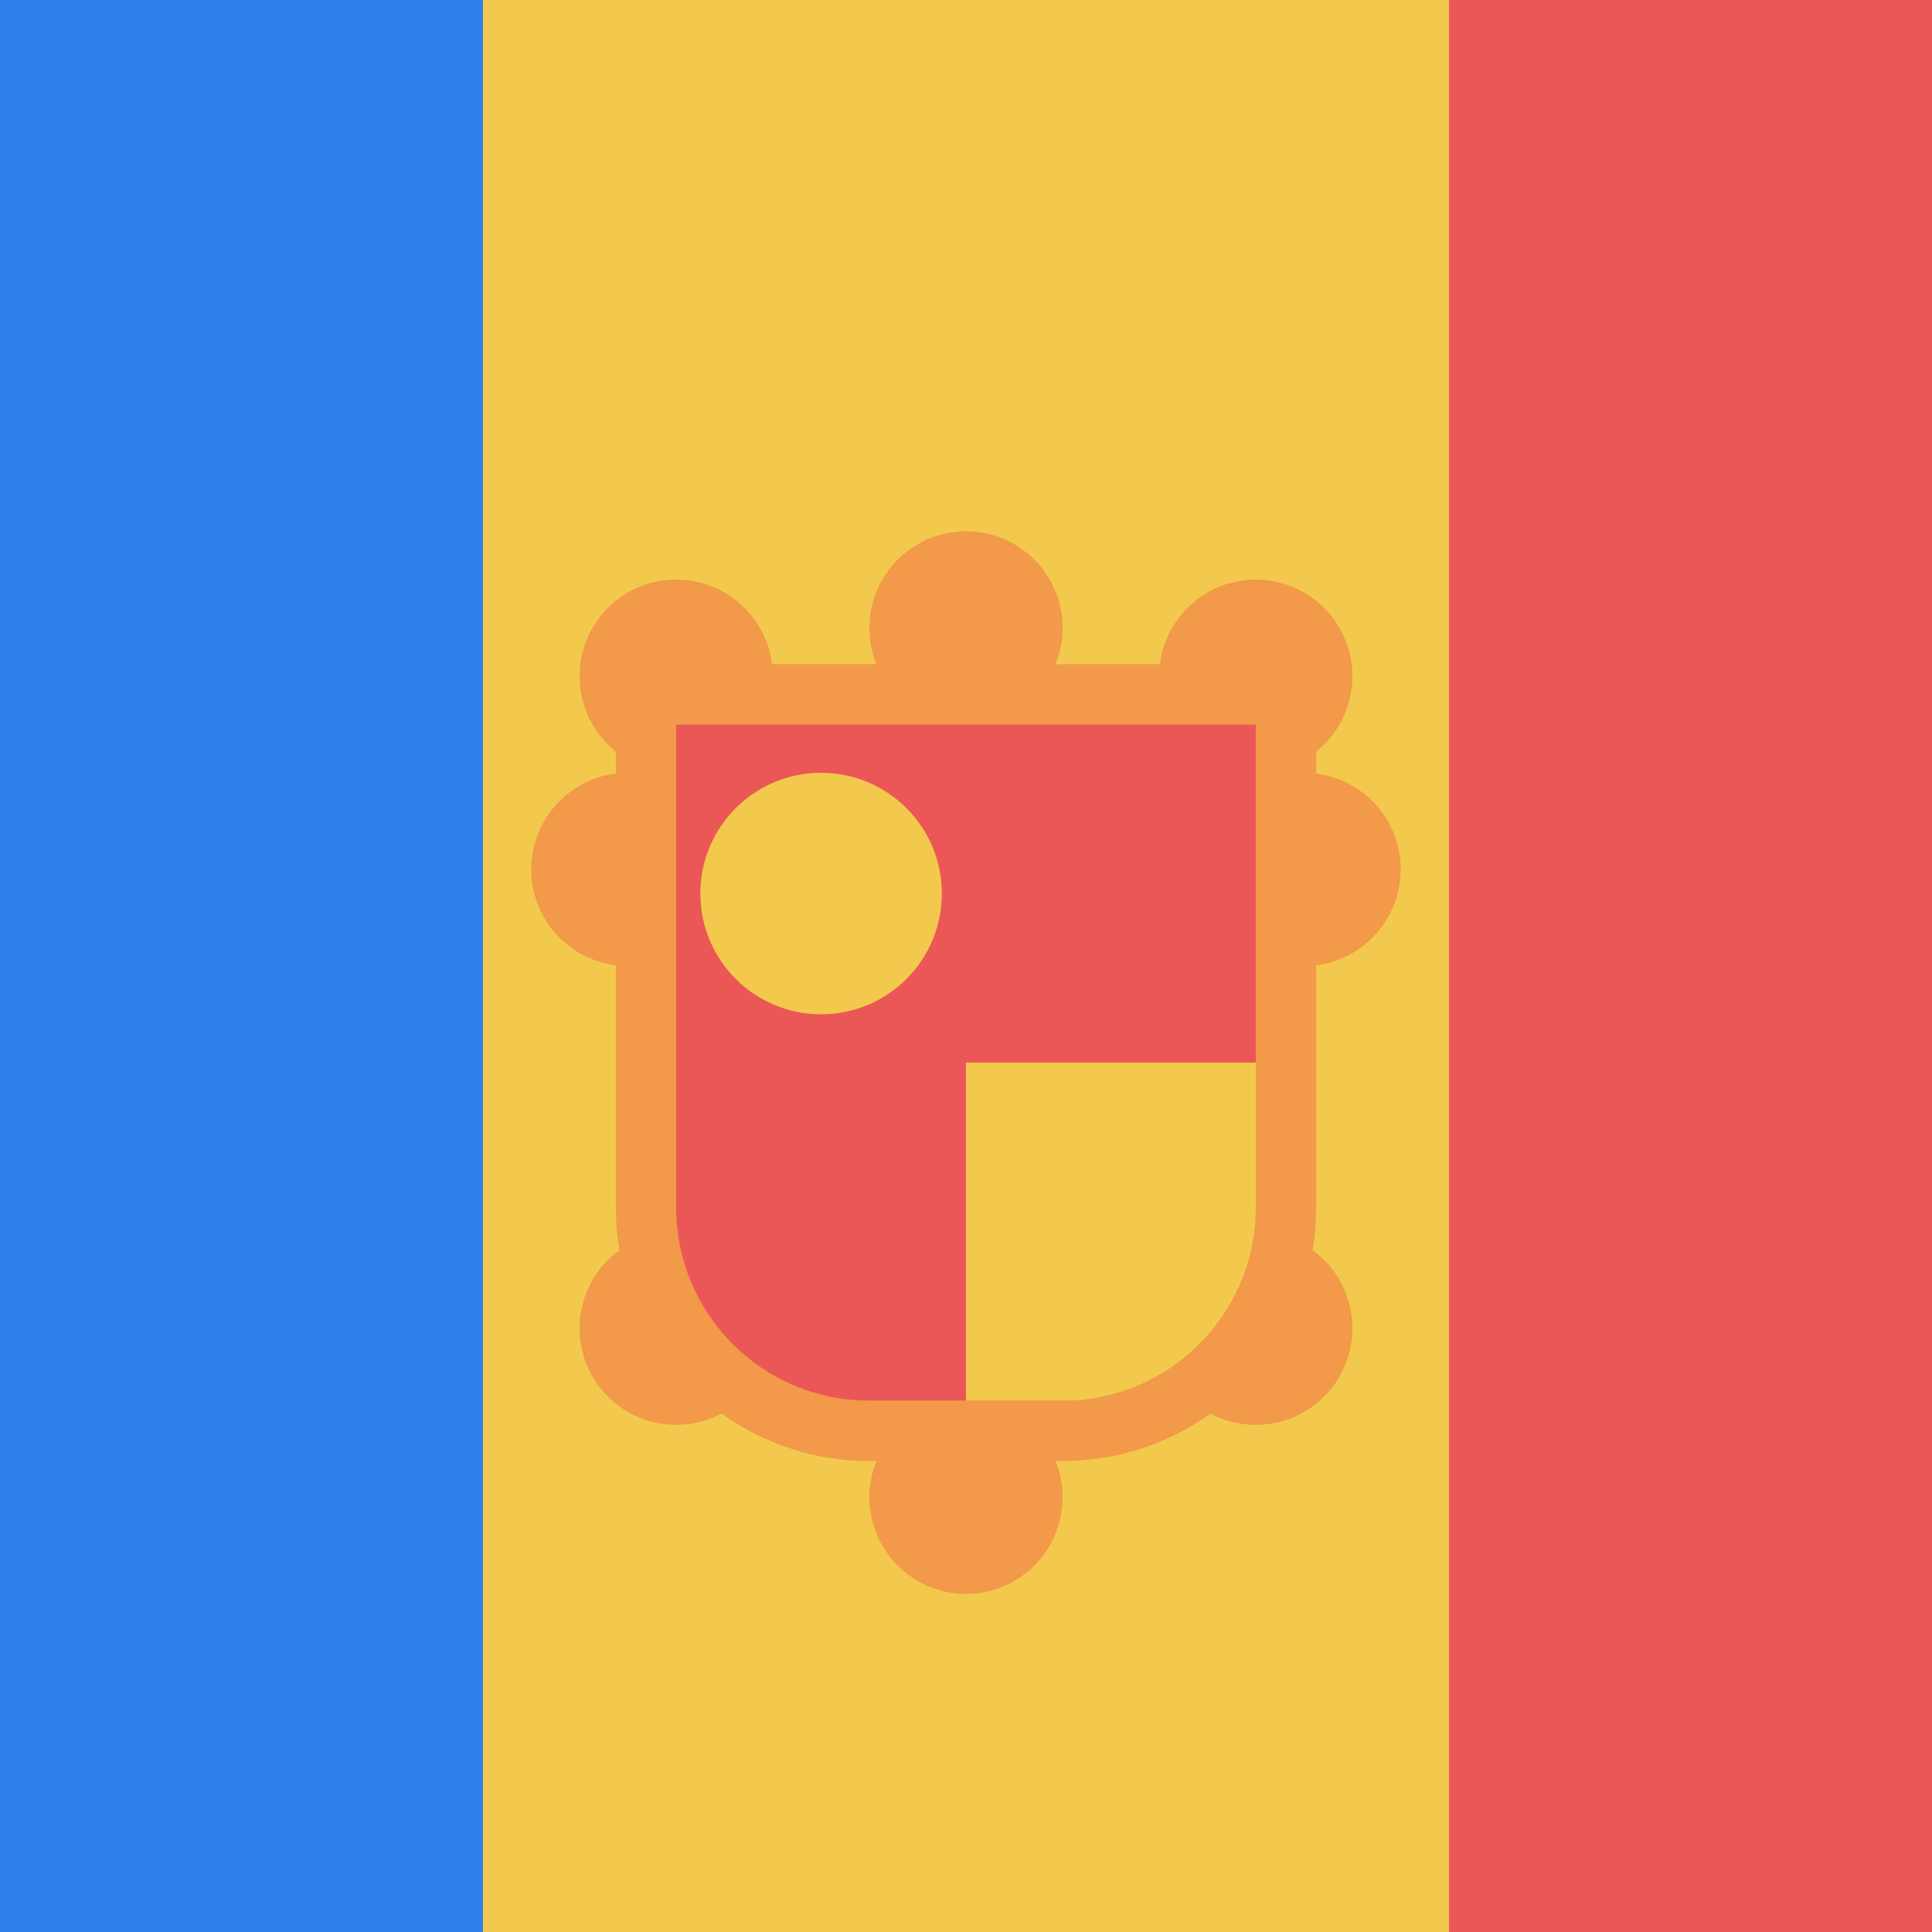
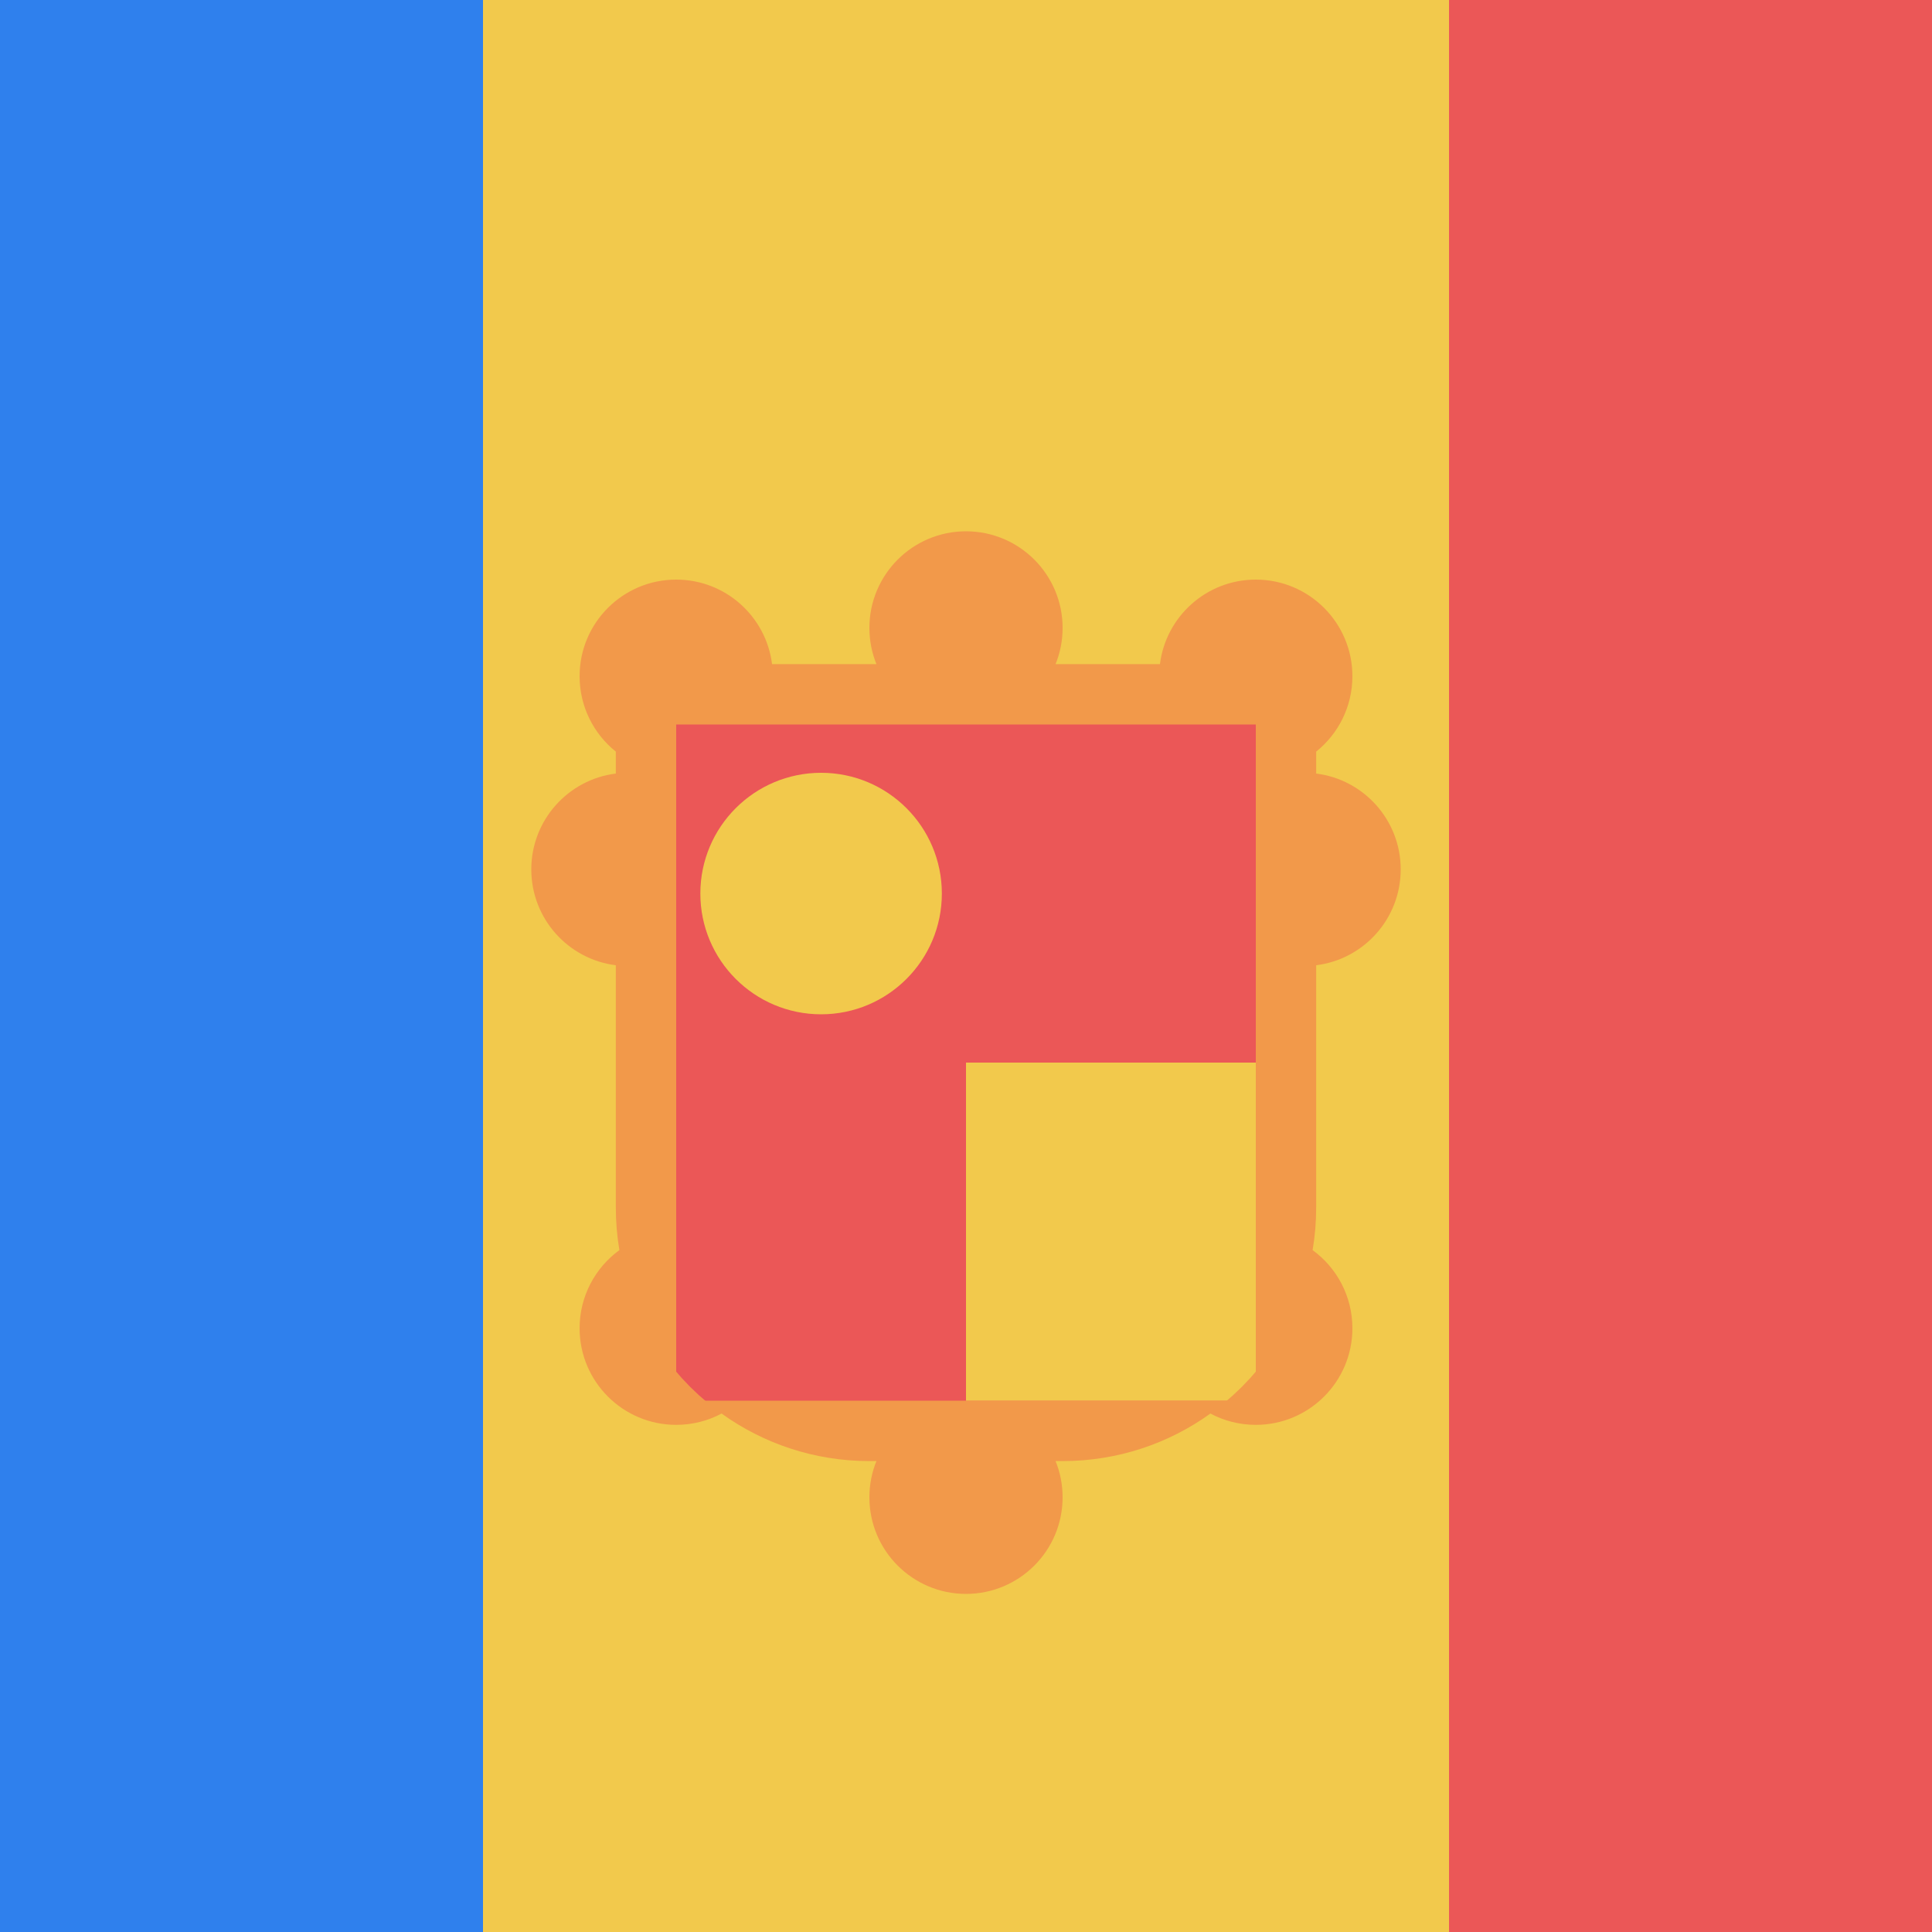
<svg viewBox="0 0 80 80" fill="none">
  <g clip-path="url(#clip0)">
    <path d="M80 0H0V80H80V0Z" fill="#F2C94C" />
    <path d="M20 0H-20V80H20V0Z" fill="#2F80ED" />
    <path d="M100 0H60.001V80H100V0Z" fill="#EB5757" />
    <path fill-rule="evenodd" clip-rule="evenodd" d="M44 26C44 26.53 43.897 27.037 43.709 27.5H48.031C48.277 25.527 49.96 24 52 24C54.209 24 56 25.791 56 28C56 29.263 55.414 30.39 54.5 31.123V32.031C56.473 32.277 58 33.96 58 36C58 38.04 56.473 39.723 54.5 39.969V50C54.5 50.601 54.45 51.191 54.352 51.764C55.351 52.492 56 53.67 56 55C56 57.209 54.209 59 52 59C51.321 59 50.681 58.831 50.121 58.532C48.398 59.771 46.284 60.5 44 60.5H43.709C43.897 60.963 44 61.47 44 62C44 64.209 42.209 66 40 66C37.791 66 36 64.209 36 62C36 61.47 36.103 60.963 36.291 60.5H36C33.716 60.5 31.602 59.771 29.879 58.532C29.319 58.831 28.679 59 28 59C25.791 59 24 57.209 24 55C24 53.67 24.649 52.492 25.648 51.764C25.55 51.191 25.5 50.601 25.5 50V39.969C23.527 39.723 22 38.04 22 36C22 33.96 23.527 32.277 25.5 32.031V31.123C24.585 30.39 24 29.263 24 28C24 25.791 25.791 24 28 24C30.04 24 31.723 25.527 31.969 27.5H36.291C36.103 27.037 36 26.53 36 26C36 23.791 37.791 22 40 22C42.209 22 44 23.791 44 26ZM49.5 50C49.5 50.871 49.297 51.696 48.937 52.428C48.698 52.712 48.498 53.029 48.345 53.373C47.339 54.667 45.767 55.5 44 55.5H36C34.233 55.5 32.661 54.667 31.655 53.373C31.502 53.029 31.302 52.712 31.064 52.428C30.703 51.696 30.5 50.871 30.5 50V32.5H49.5V50Z" fill="#F2994A" />
-     <mask id="mask0" mask-type="alpha" maskUnits="userSpaceOnUse" x="28" y="30" width="24" height="28">
-       <path d="M28 30H52V50C52 54.418 48.418 58 44 58H36C31.582 58 28 54.418 28 50V30Z" fill="#C4C4C4" />
+     <mask id="mask0" mask-type="alpha" maskUnits="userSpaceOnUse" x="25" y="27" width="30" height="34">
+       <path d="M28 30H52V50C52 54.418 48.418 58 44 58H36C31.582 58 28 54.418 28 50V30Z" fill="#C4C4C4" stroke="#F2994A" stroke-width="5" stroke-linejoin="round" />
    </mask>
    <g mask="url(#mask0)">
      <rect x="28" y="30" width="24" height="28" fill="#EB5757" />
      <rect x="40" y="44" width="12" height="14" fill="#F2C94C" />
      <circle cx="34" cy="37" r="5" fill="#F2C94C" />
    </g>
  </g>
  <defs>
    <clipPath id="clip0">
      <rect width="80" height="80" fill="white" />
    </clipPath>
  </defs>
</svg>
